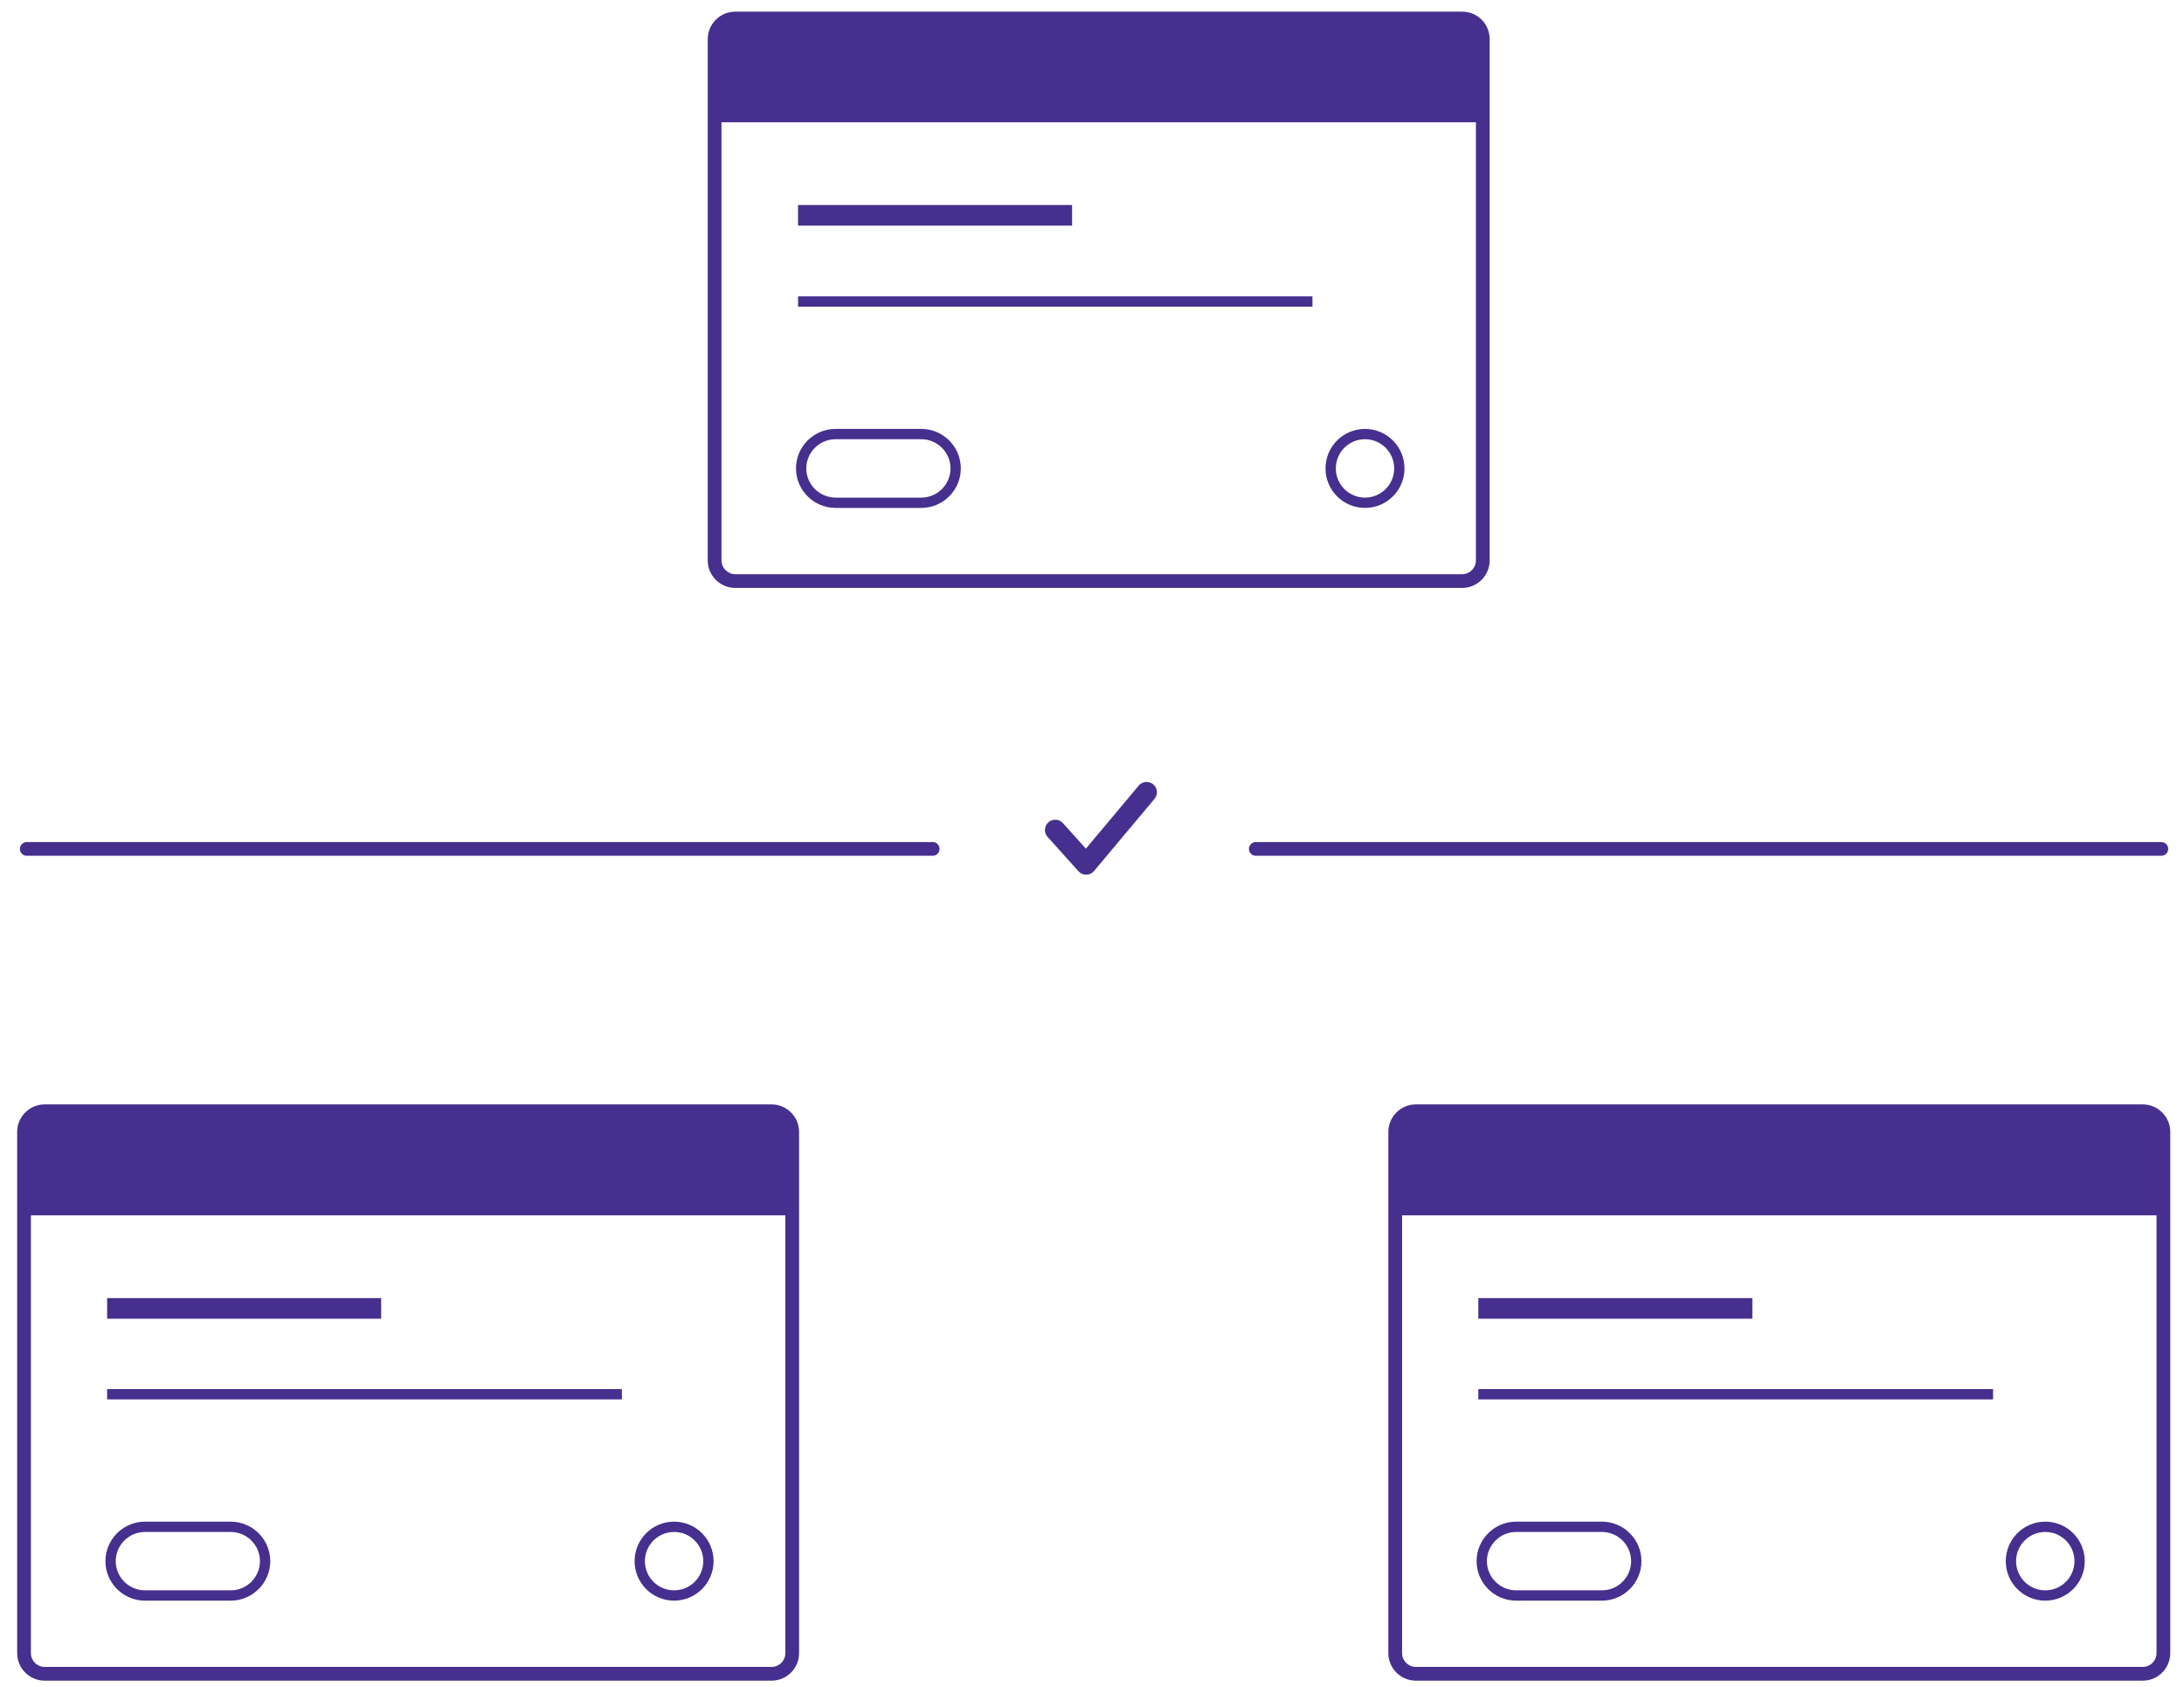
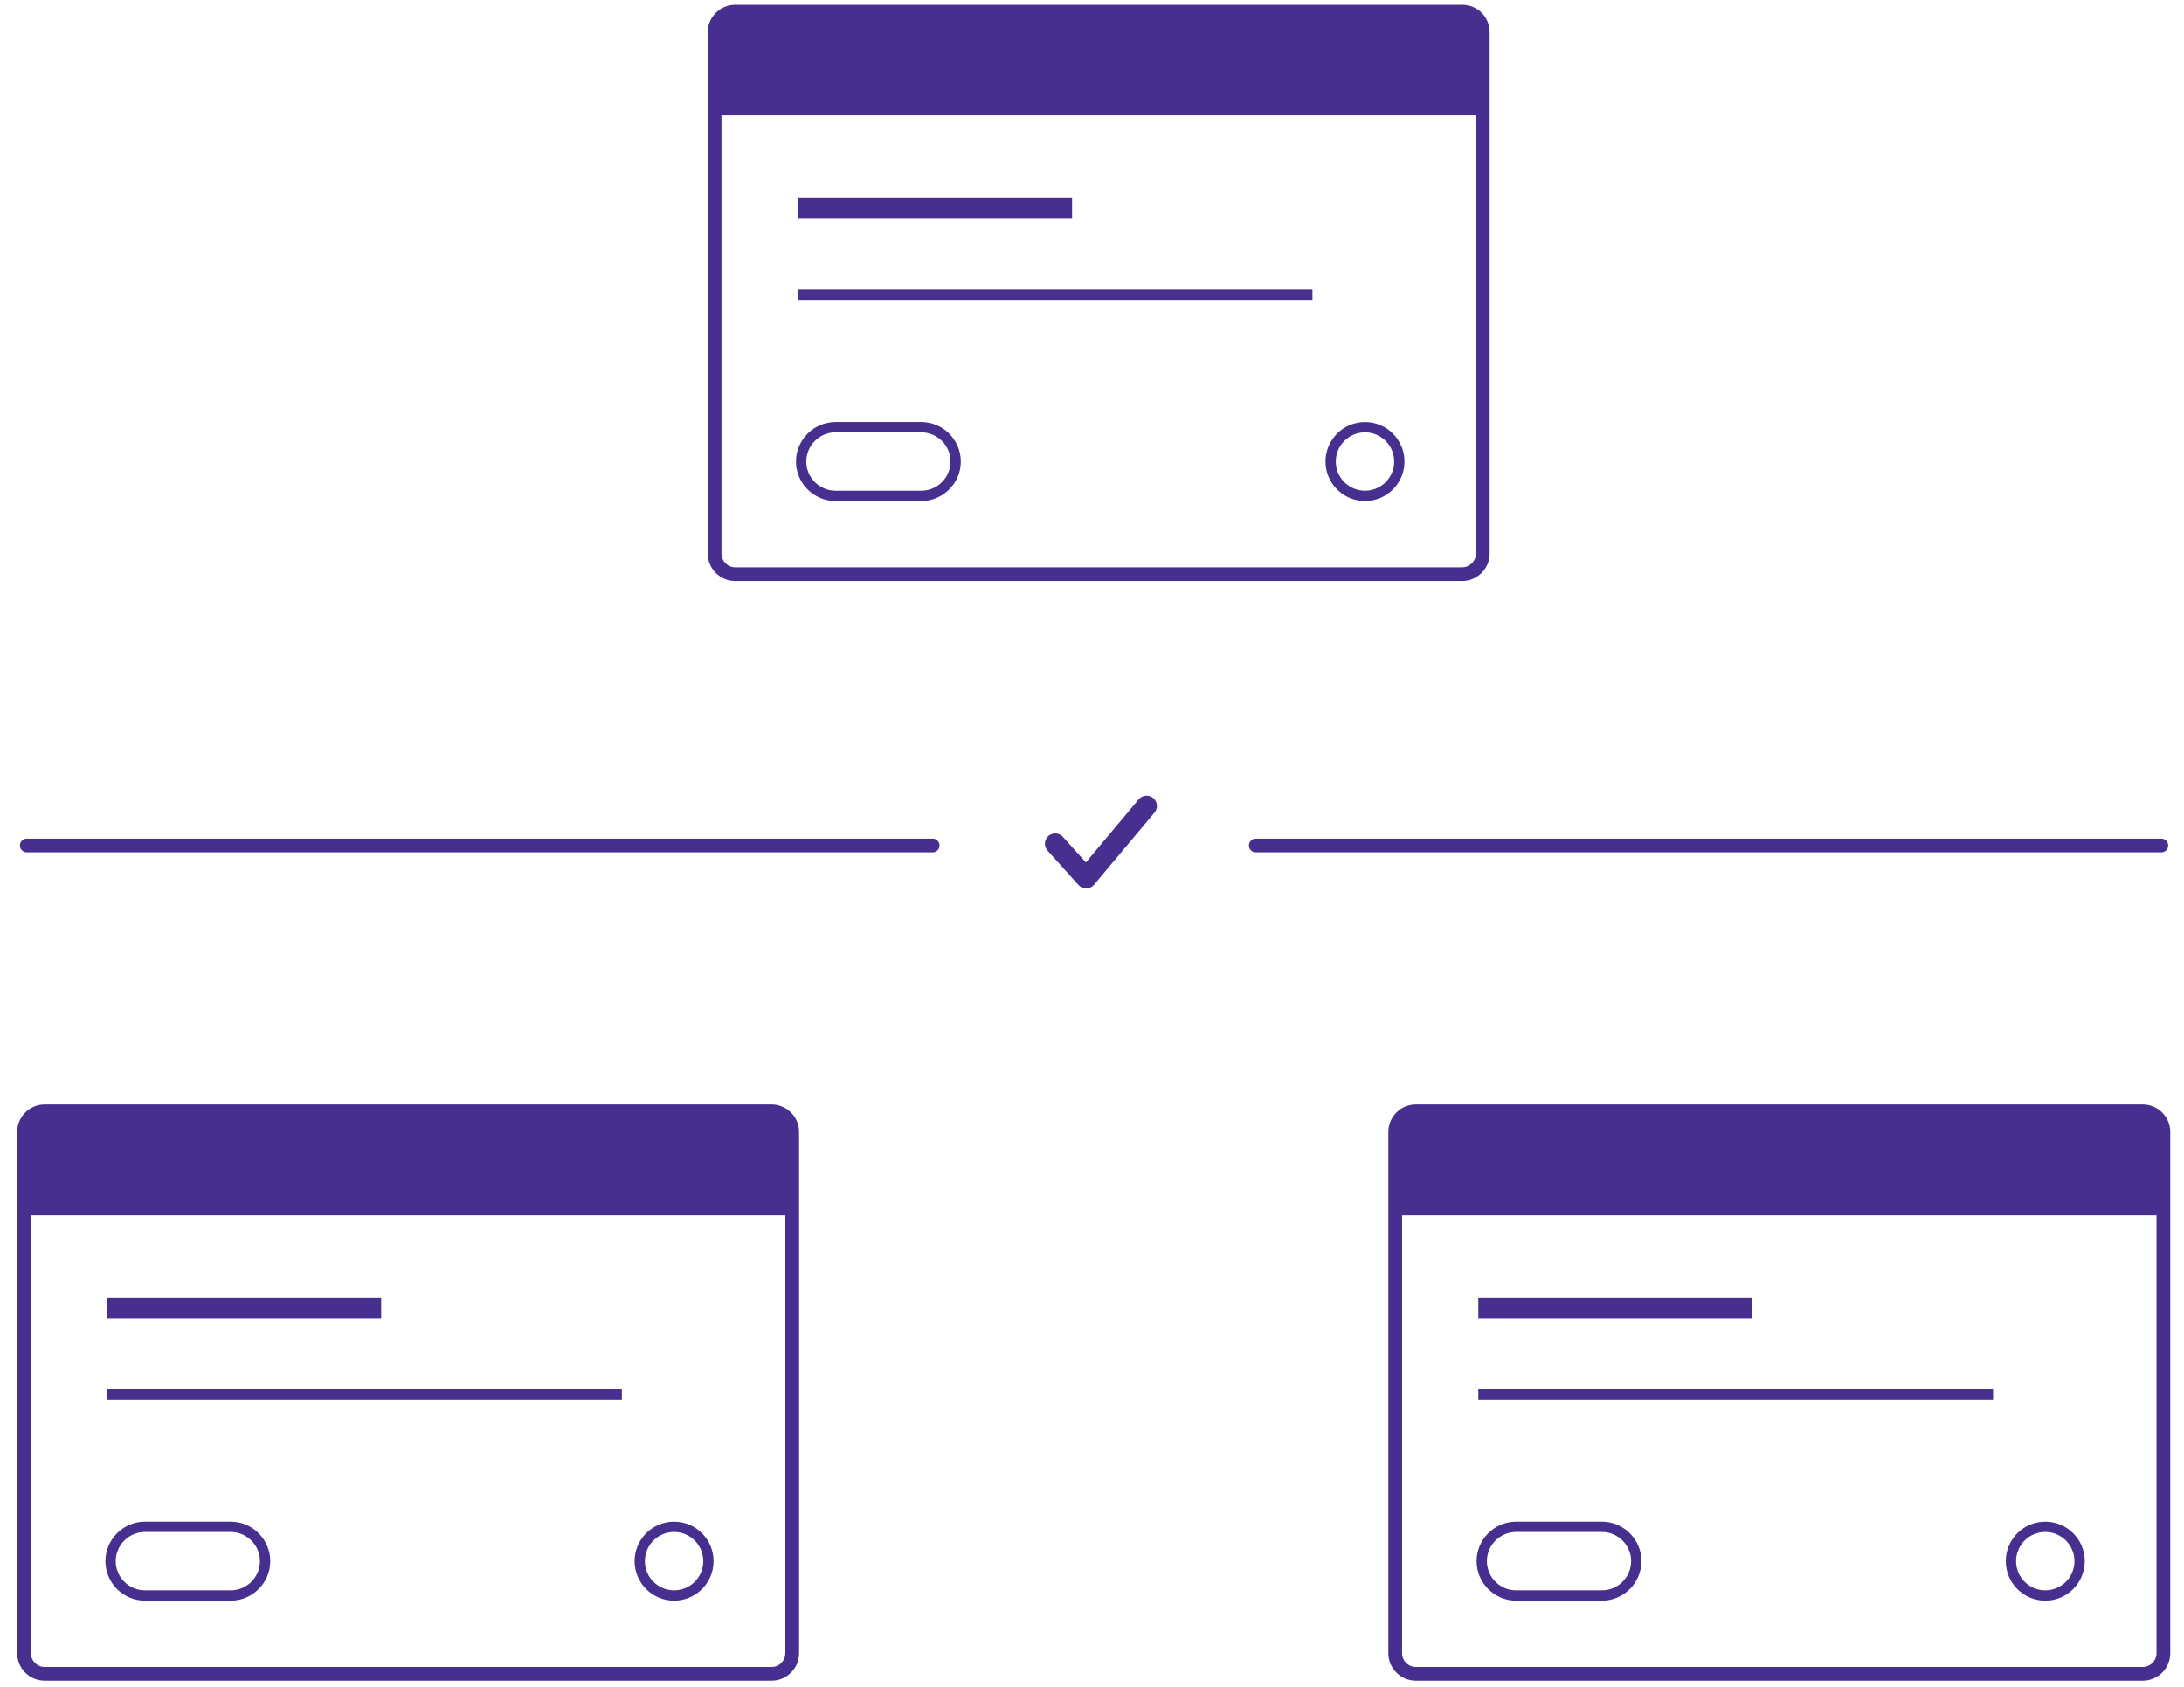
<svg xmlns="http://www.w3.org/2000/svg" version="1.1" id="Layer_1" x="0px" y="0px" viewBox="0 0 636 491" enable-background="new 0 0 636 491" xml:space="preserve">
-   <path fill="none" stroke="#462F8E" stroke-width="4" stroke-linecap="round" stroke-linejoin="round" stroke-miterlimit="10" d="  M7.9,257.1" />
-   <path fill="none" stroke="#462F8E" stroke-width="4" stroke-linecap="round" stroke-linejoin="round" stroke-miterlimit="10" d="  M271.6,247.2H7.8" />
+   <path fill="none" stroke="#462F8E" stroke-width="4" stroke-linecap="round" stroke-linejoin="round" stroke-miterlimit="10" d="  M7.9,256.1" />
+   <path fill="none" stroke="#462F8E" stroke-width="4" stroke-linecap="round" stroke-linejoin="round" stroke-miterlimit="10" d="  M271.6,246.2H7.8" />
  <g>
    <g>
-       <path fill="#462F8E" d="M425.8,7.4c2.2,0,4,1.8,4,4v151.8c0,2.2-1.8,4-4,4H214.1c-2.2,0-4-1.8-4-4V11.4c0-2.2,1.8-4,4-4H425.8     M425.8,3.4H214.1c-4.4,0-8,3.6-8,8v151.8c0,4.4,3.6,8,8,8h211.7c4.4,0,8-3.6,8-8V11.4C433.8,7,430.3,3.4,425.8,3.4L425.8,3.4z" />
+       <path fill="#462F8E" d="M425.8,5.4c2.2,0,4,1.8,4,4v151.8c0,2.2-1.8,4-4,4H214.1c-2.2,0-4-1.8-4-4V9.4c0-2.2,1.8-4,4-4H425.8     M425.8,1.4H214.1c-4.4,0-8,3.6-8,8v151.8c0,4.4,3.6,8,8,8h211.7c4.4,0,8-3.6,8-8V9.4C433.8,5,430.3,1.4,425.8,1.4L425.8,1.4z" />
    </g>
-     <path fill="#462F8E" d="M431,35.6H208V11c0-3,2.4-5.3,5.3-5.3h212.3c3,0,5.3,2.4,5.3,5.3V35.6z" />
-     <line fill="none" stroke="#462F8E" stroke-width="6" stroke-miterlimit="10" x1="232.4" y1="62.7" x2="312.2" y2="62.7" />
-     <line fill="none" stroke="#462F8E" stroke-width="3" stroke-miterlimit="10" x1="232.4" y1="87.8" x2="382.2" y2="87.8" />
-     <circle fill="none" stroke="#462F8E" stroke-width="3" stroke-miterlimit="10" cx="397.5" cy="136.4" r="10" />
-     <path fill="none" stroke="#462F8E" stroke-width="3" stroke-miterlimit="10" d="M268.3,146.4h-25c-5.5,0-10-4.5-10-10v0   c0-5.5,4.5-10,10-10h25c5.5,0,10,4.5,10,10v0C278.3,141.9,273.8,146.4,268.3,146.4z" />
+     <path fill="#462F8E" d="M431,33.6H208V9c0-3,2.4-5.3,5.3-5.3h212.3c3,0,5.3,2.4,5.3,5.3V33.6z" />
+     <line fill="none" stroke="#462F8E" stroke-width="6" stroke-miterlimit="10" x1="232.4" y1="60.7" x2="312.2" y2="60.7" />
+     <line fill="none" stroke="#462F8E" stroke-width="3" stroke-miterlimit="10" x1="232.4" y1="85.8" x2="382.2" y2="85.8" />
+     <circle fill="none" stroke="#462F8E" stroke-width="3" stroke-miterlimit="10" cx="397.5" cy="134.4" r="10" />
+     <path fill="none" stroke="#462F8E" stroke-width="3" stroke-miterlimit="10" d="M268.3,144.4h-25c-5.5,0-10-4.5-10-10v0   c0-5.5,4.5-10,10-10h25c5.5,0,10,4.5,10,10v0C278.3,139.9,273.8,144.4,268.3,144.4z" />
  </g>
  <g>
    <g>
      <path fill="#462F8E" d="M224.7,325.6c2.2,0,4,1.8,4,4v151.8c0,2.2-1.8,4-4,4H13c-2.2,0-4-1.8-4-4V329.6c0-2.2,1.8-4,4-4H224.7     M224.7,321.6H13c-4.4,0-8,3.6-8,8v151.8c0,4.4,3.6,8,8,8h211.7c4.4,0,8-3.6,8-8V329.6C232.7,325.2,229.1,321.6,224.7,321.6    L224.7,321.6z" />
    </g>
    <path fill="#462F8E" d="M229.8,353.9H7.8v-24.7c0-3,2.4-5.3,5.3-5.3h211.3c3,0,5.3,2.4,5.3,5.3V353.9z" />
    <line fill="none" stroke="#462F8E" stroke-width="6" stroke-miterlimit="10" x1="31.2" y1="381" x2="111" y2="381" />
    <line fill="none" stroke="#462F8E" stroke-width="3" stroke-miterlimit="10" x1="31.2" y1="406" x2="181.1" y2="406" />
    <circle fill="none" stroke="#462F8E" stroke-width="3" stroke-miterlimit="10" cx="196.3" cy="454.6" r="10" />
    <path fill="none" stroke="#462F8E" stroke-width="3" stroke-miterlimit="10" d="M67.2,464.6h-25c-5.5,0-10-4.5-10-10v0   c0-5.5,4.5-10,10-10h25c5.5,0,10,4.5,10,10v0C77.2,460.1,72.7,464.6,67.2,464.6z" />
  </g>
  <g>
    <g>
      <path fill="#462F8E" d="M624,325.6c2.2,0,4,1.8,4,4v151.8c0,2.2-1.8,4-4,4H412.3c-2.2,0-4-1.8-4-4V329.6c0-2.2,1.8-4,4-4H624     M624,321.6H412.3c-4.4,0-8,3.6-8,8v151.8c0,4.4,3.6,8,8,8H624c4.4,0,8-3.6,8-8V329.6C632,325.2,628.4,321.6,624,321.6L624,321.6z    " />
    </g>
    <path fill="#462F8E" d="M629.1,353.9h-222v-24.7c0-3,2.4-5.3,5.3-5.3h211.3c3,0,5.3,2.4,5.3,5.3V353.9z" />
    <line fill="none" stroke="#462F8E" stroke-width="6" stroke-miterlimit="10" x1="430.5" y1="381" x2="510.3" y2="381" />
    <line fill="none" stroke="#462F8E" stroke-width="3" stroke-miterlimit="10" x1="430.5" y1="406" x2="580.4" y2="406" />
    <circle fill="none" stroke="#462F8E" stroke-width="3" stroke-miterlimit="10" cx="595.6" cy="454.6" r="10" />
    <path fill="none" stroke="#462F8E" stroke-width="3" stroke-miterlimit="10" d="M466.5,464.6h-25c-5.5,0-10-4.5-10-10v0   c0-5.5,4.5-10,10-10h25c5.5,0,10,4.5,10,10v0C476.5,460.1,472,464.6,466.5,464.6z" />
  </g>
-   <path fill="none" stroke="#462F8E" stroke-width="4" stroke-linecap="round" stroke-linejoin="round" stroke-miterlimit="10" d="  M629.4,247.2H365.7" />
-   <polyline fill="none" stroke="#462F8E" stroke-width="6" stroke-linecap="round" stroke-linejoin="round" stroke-miterlimit="10" points="  333.9,230.7 316.3,251.7 307.3,241.7 " />
+   <path fill="none" stroke="#462F8E" stroke-width="4" stroke-linecap="round" stroke-linejoin="round" stroke-miterlimit="10" d="  M629.4,246.2H365.7" />
+   <polyline fill="none" stroke="#462F8E" stroke-width="6" stroke-linecap="round" stroke-linejoin="round" stroke-miterlimit="10" points="  333.9,234.7 316.3,255.7 307.3,245.7 " />
</svg>
